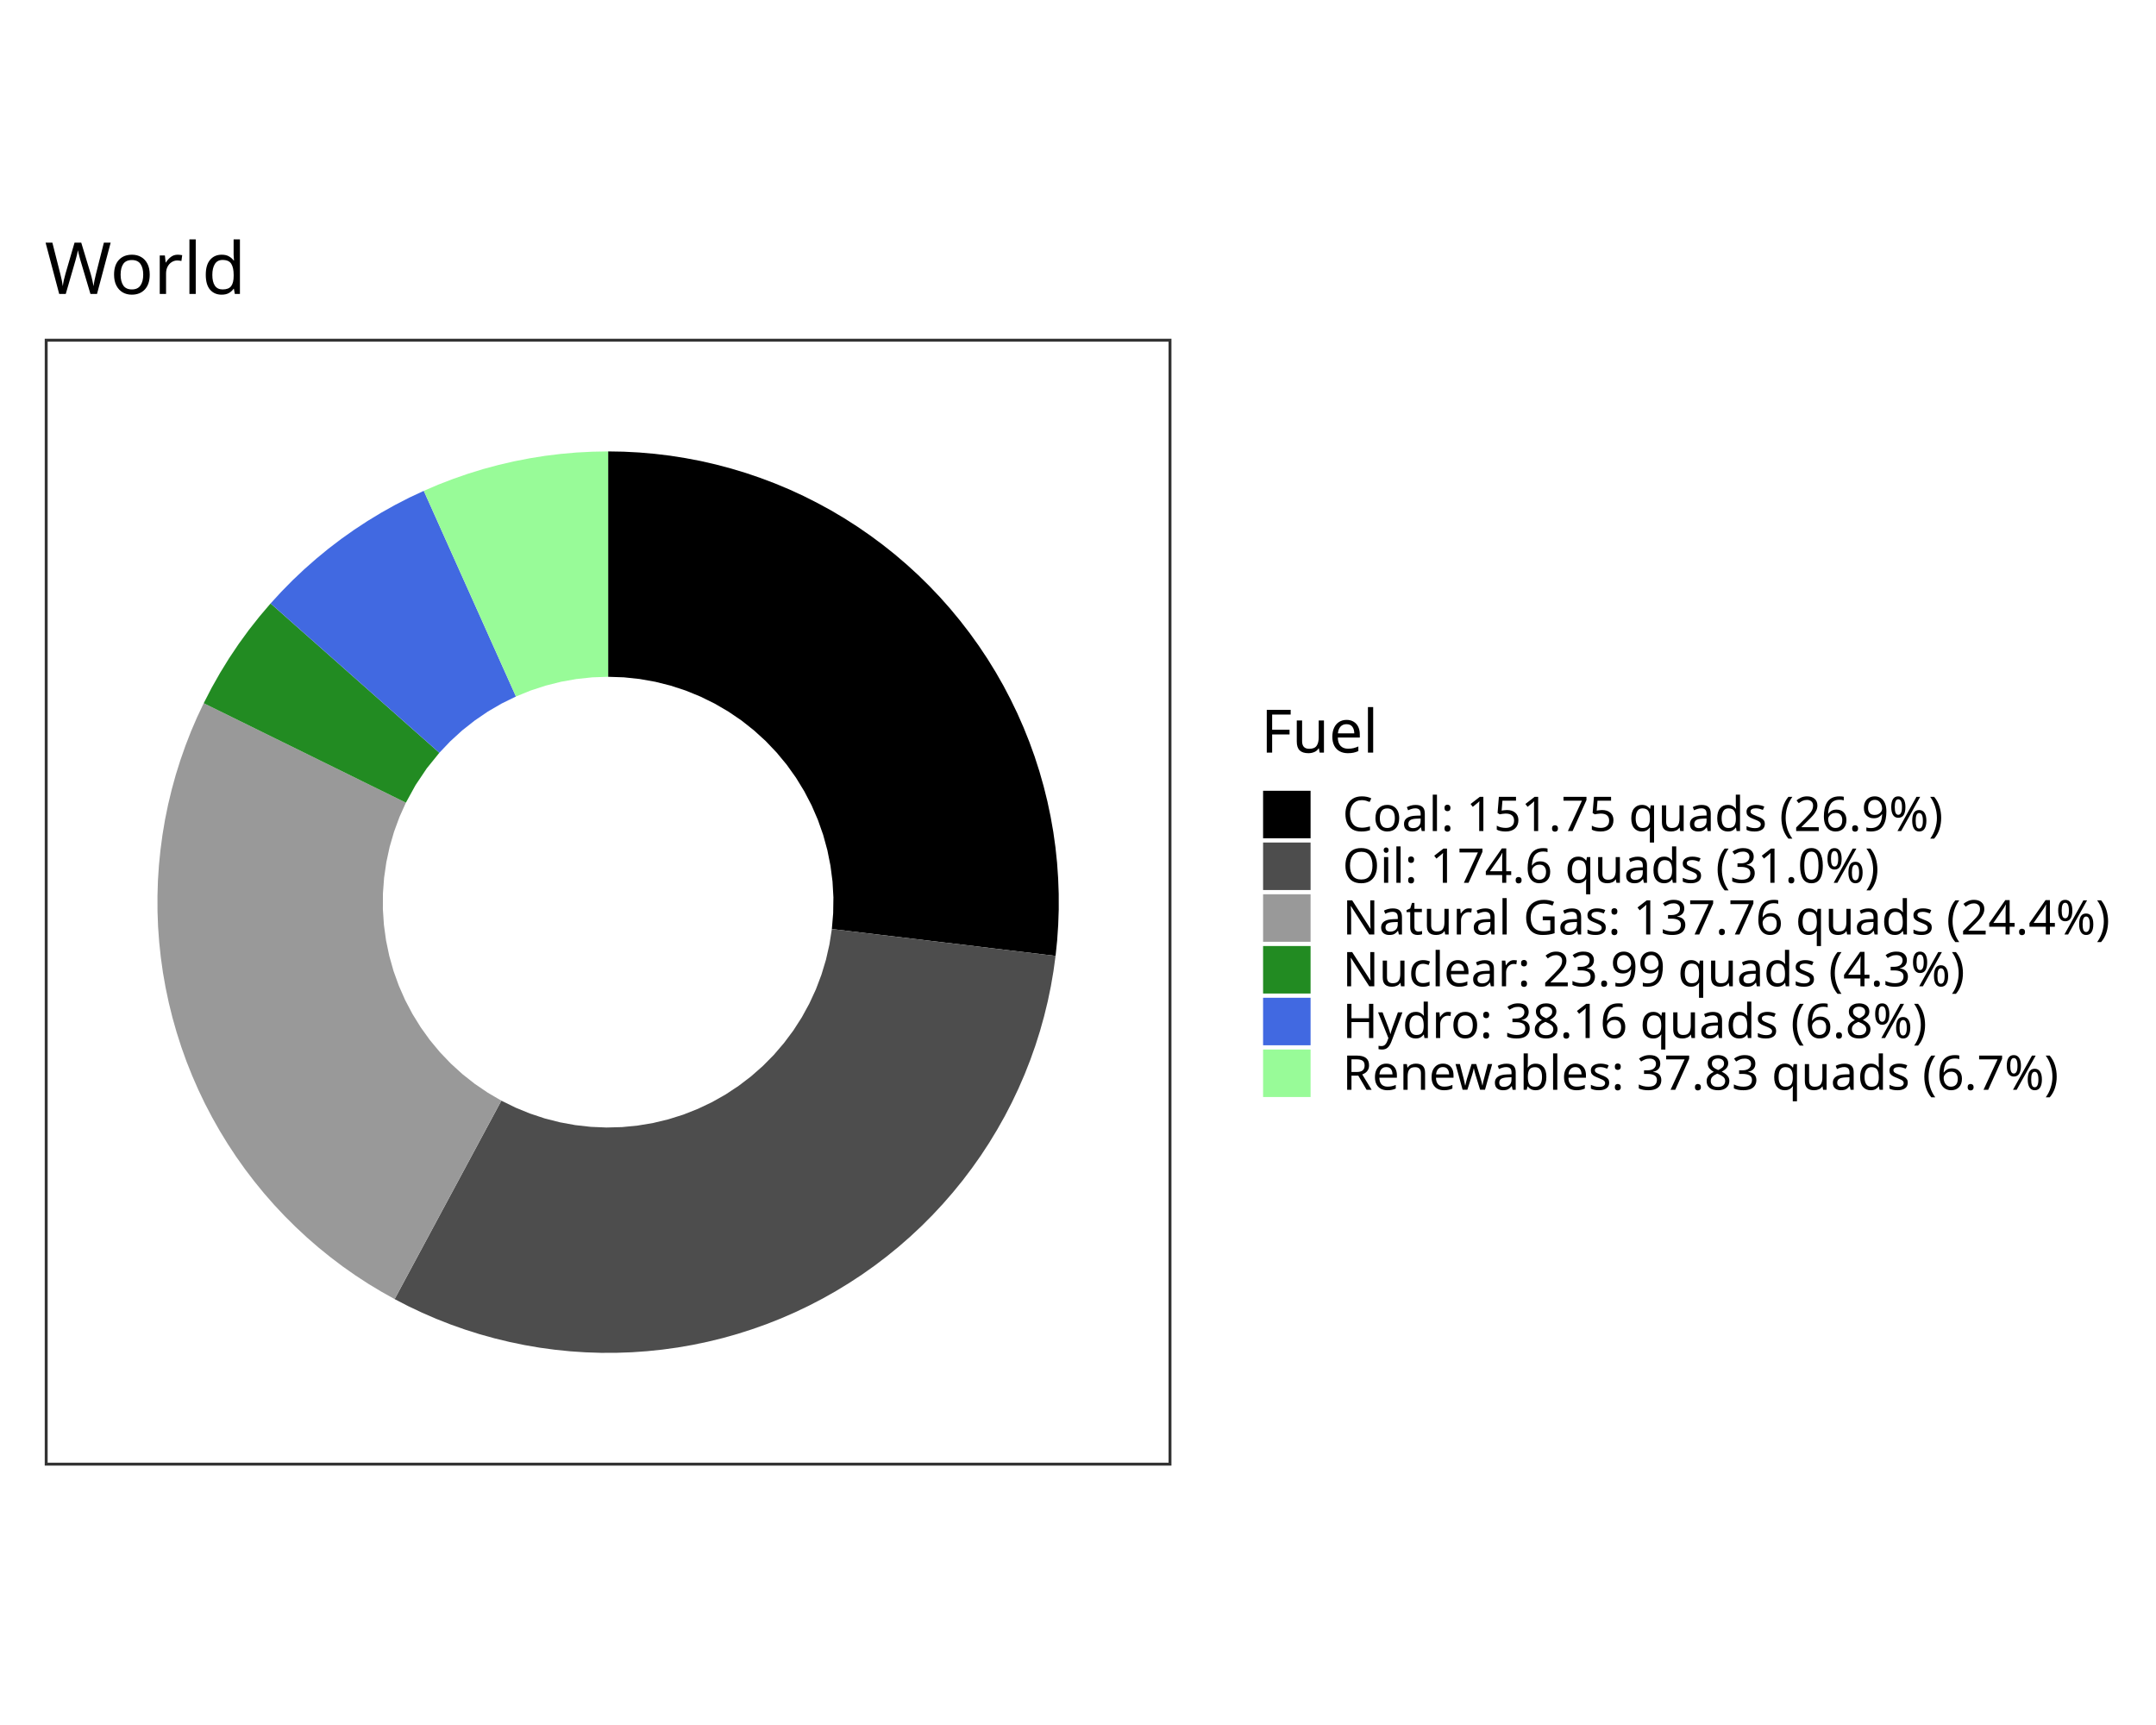
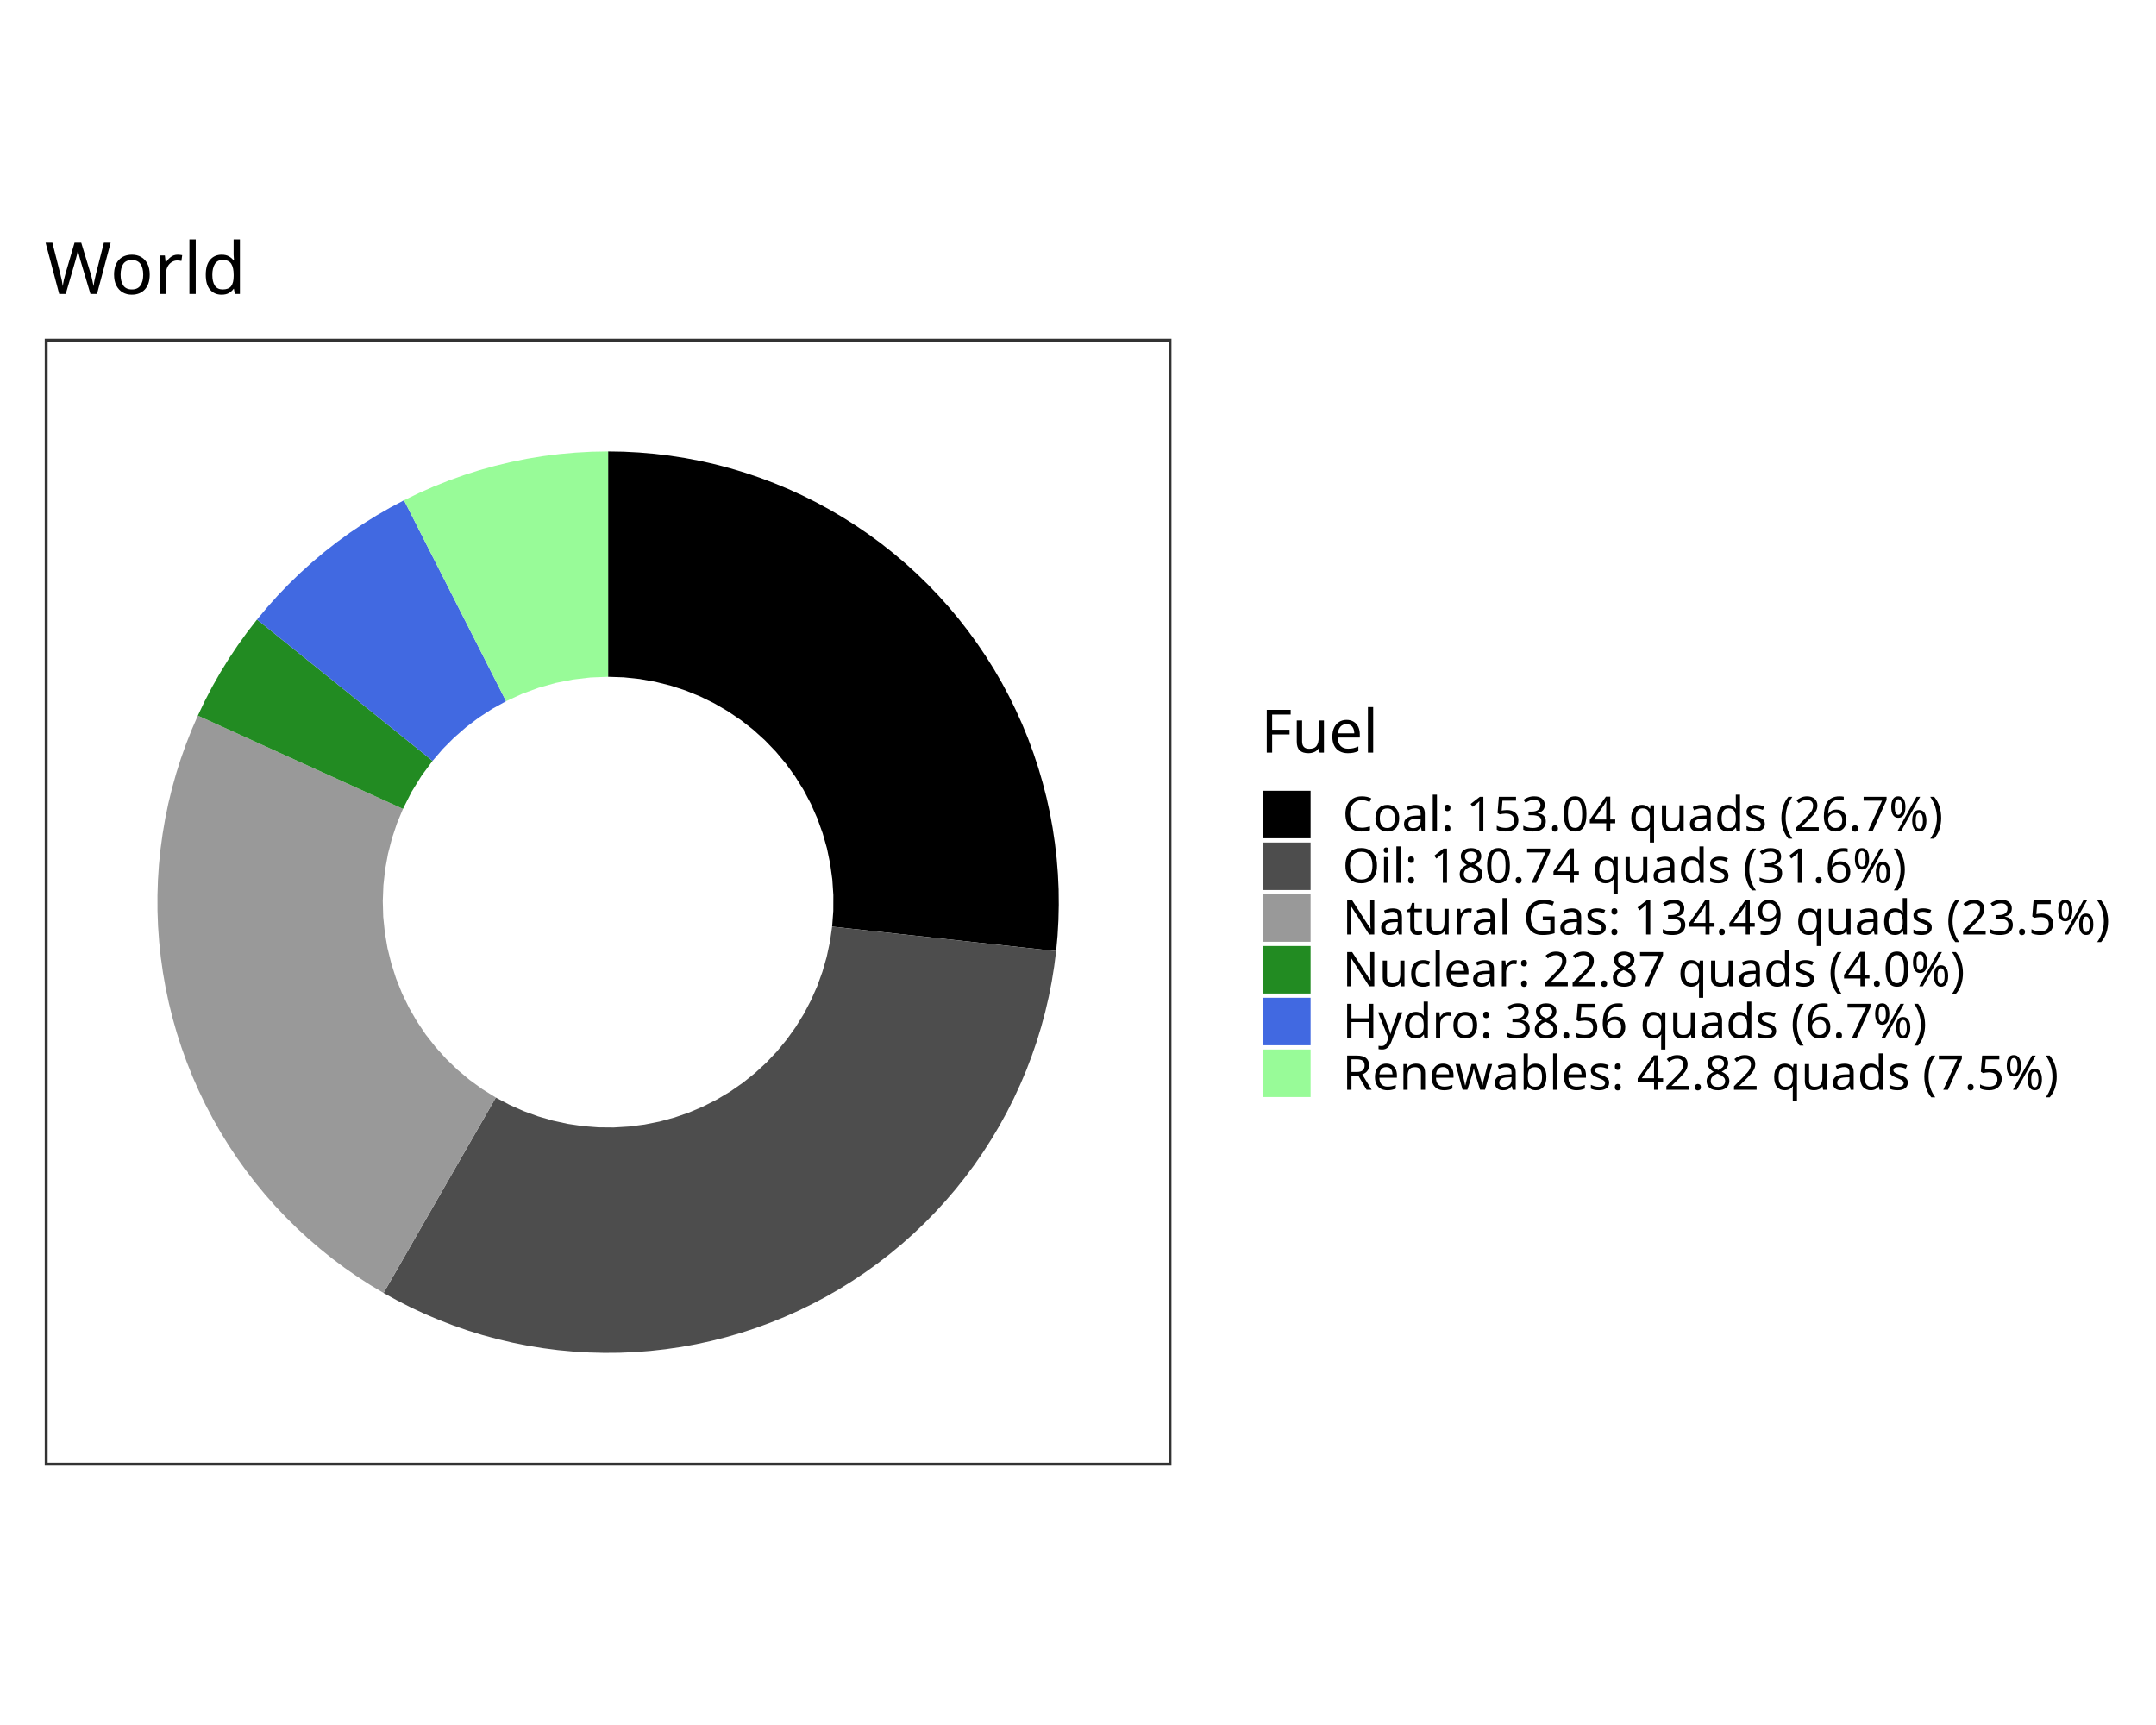
<svg xmlns="http://www.w3.org/2000/svg" class="svglite" data-engine-version="2.0" width="720.00pt" height="576.00pt" viewBox="0 0 720.00 576.00">
  <defs>
    <style type="text/css">
    .svglite line, .svglite polyline, .svglite polygon, .svglite path, .svglite rect, .svglite circle {
      fill: none;
      stroke: #000000;
      stroke-linecap: round;
      stroke-linejoin: round;
      stroke-miterlimit: 10.00;
    }
  </style>
  </defs>
  <rect width="100%" height="100%" style="stroke: none; fill: #FFFFFF;" />
  <defs>
    <clipPath id="cpMC4wMHw3MjAuMDB8MC4wMHw1NzYuMDA=">
      <rect x="0.00" y="0.00" width="720.00" height="576.00" />
    </clipPath>
  </defs>
  <g clip-path="url(#cpMC4wMHw3MjAuMDB8MC4wMHw1NzYuMDA=)">
</g>
  <defs>
    <clipPath id="cpMC4wMHw3MjAuMDB8NzEuNjh8NTA0LjMy">
      <rect x="0.00" y="71.68" width="720.00" height="432.64" />
    </clipPath>
  </defs>
  <g clip-path="url(#cpMC4wMHw3MjAuMDB8NzEuNjh8NTA0LjMy)">
    <rect x="-0" y="71.68" width="720.00" height="432.64" style="stroke-width: 1.94; stroke: #FFFFFF; fill: #FFFFFF;" />
  </g>
  <g clip-path="url(#cpMC4wMHw3MjAuMDB8MC4wMHw1NzYuMDA=)">
</g>
  <defs>
    <clipPath id="cpMTQuOTR8MzkxLjIxfDExMy4xMXw0ODkuMzc=">
      <rect x="14.94" y="113.11" width="376.27" height="376.27" />
    </clipPath>
  </defs>
  <g clip-path="url(#cpMTQuOTR8MzkxLjIxfDExMy4xMXw0ODkuMzc=)">
    <rect x="14.94" y="113.11" width="376.27" height="376.27" style="stroke-width: 1.94; stroke: none; fill: #FFFFFF;" />
-     <polygon points="277.80,310.21 283.13,310.85 288.47,311.49 293.81,312.13 299.14,312.77 304.48,313.41 309.82,314.05 315.15,314.69 320.49,315.33 325.83,315.97 331.17,316.62 336.50,317.26 341.84,317.90 347.18,318.54 352.51,319.18 353.04,314.01 353.39,308.83 353.57,303.65 353.56,298.45 353.37,293.27 353.01,288.09 352.47,282.92 351.75,277.78 350.85,272.67 349.78,267.59 348.53,262.55 347.11,257.56 345.52,252.62 343.75,247.73 341.82,242.91 339.73,238.16 337.47,233.49 335.06,228.89 332.48,224.38 329.76,219.97 326.88,215.65 323.85,211.43 320.68,207.32 317.37,203.31 313.93,199.43 310.35,195.67 306.65,192.03 302.82,188.53 298.87,185.15 294.81,181.92 290.64,178.83 286.37,175.88 281.99,173.08 277.53,170.43 272.97,167.95 268.33,165.61 263.62,163.44 258.83,161.44 253.97,159.60 249.06,157.93 244.09,156.43 239.07,155.10 234.01,153.94 228.91,152.97 223.78,152.16 218.63,151.54 213.45,151.09 208.27,150.82 203.08,150.73 203.08,156.11 203.08,161.48 203.08,166.86 203.08,172.23 203.08,177.61 203.08,182.98 203.08,188.36 203.08,193.73 203.08,199.11 203.08,204.49 203.08,209.86 203.08,215.24 203.08,220.61 203.08,225.99 208.37,226.17 213.64,226.73 218.86,227.66 224.00,228.95 229.03,230.60 233.94,232.61 238.69,234.95 243.27,237.62 247.65,240.60 251.80,243.89 255.72,247.46 259.37,251.30 262.75,255.38 265.83,259.70 268.59,264.22 271.04,268.92 273.14,273.78 274.90,278.78 276.30,283.89 277.34,289.08 278.02,294.34 278.32,299.63 278.24,304.93 277.80,310.21 " style="stroke-width: 1.07; stroke: none; fill: #000000;" />
-     <polygon points="167.43,367.52 164.89,372.25 162.34,376.98 159.79,381.72 157.25,386.45 154.70,391.19 152.16,395.92 149.61,400.65 147.06,405.39 144.52,410.12 141.97,414.86 139.42,419.59 136.88,424.32 134.33,429.06 131.79,433.79 136.35,436.15 140.99,438.34 145.70,440.38 150.48,442.26 155.32,443.97 160.22,445.52 165.17,446.89 170.16,448.10 175.19,449.14 180.25,450.01 185.34,450.70 190.45,451.22 195.57,451.56 200.70,451.73 205.84,451.72 210.97,451.54 216.09,451.18 221.20,450.65 226.28,449.95 231.34,449.07 236.37,448.02 241.36,446.80 246.30,445.41 251.19,443.85 256.03,442.13 260.81,440.24 265.51,438.19 270.15,435.98 274.71,433.61 279.18,431.09 283.56,428.42 287.86,425.60 292.05,422.64 296.14,419.53 300.12,416.29 303.99,412.91 307.74,409.40 311.37,405.77 314.87,402.01 318.24,398.14 321.48,394.16 324.58,390.06 327.54,385.87 330.36,381.57 333.02,377.18 335.54,372.71 337.90,368.15 340.10,363.51 342.15,358.80 344.03,354.02 345.75,349.18 347.30,344.29 348.68,339.34 349.90,334.35 350.94,329.33 351.81,324.26 352.51,319.18 347.18,318.54 341.84,317.90 336.50,317.26 331.17,316.62 325.83,315.97 320.49,315.33 315.15,314.69 309.82,314.05 304.48,313.41 299.14,312.77 293.81,312.13 288.47,311.49 283.13,310.85 277.80,310.21 276.99,315.37 275.83,320.47 274.32,325.47 272.47,330.36 270.28,335.10 267.77,339.69 264.95,344.08 261.82,348.27 258.42,352.24 254.75,355.95 250.82,359.41 246.67,362.58 242.31,365.46 237.76,368.03 233.04,370.27 228.18,372.19 223.19,373.76 218.11,374.98 212.96,375.84 207.76,376.35 202.53,376.49 197.31,376.27 192.12,375.69 186.98,374.75 181.91,373.46 176.95,371.81 172.12,369.83 167.43,367.52 " style="stroke-width: 1.07; stroke: none; fill: #4D4D4D;" />
-     <polygon points="135.55,268.02 130.73,265.65 125.91,263.28 121.08,260.91 116.26,258.53 111.44,256.16 106.61,253.79 101.79,251.41 96.97,249.04 92.14,246.67 87.32,244.30 82.50,241.92 77.67,239.55 72.85,237.18 68.03,234.81 65.84,239.45 63.81,244.16 61.95,248.95 60.25,253.79 58.71,258.68 57.35,263.63 56.15,268.62 55.12,273.65 54.27,278.71 53.59,283.80 53.08,288.90 52.74,294.02 52.59,299.15 52.60,304.29 52.79,309.41 53.16,314.53 53.70,319.64 54.41,324.72 55.30,329.77 56.36,334.80 57.59,339.78 58.99,344.72 60.55,349.60 62.28,354.43 64.18,359.20 66.24,363.91 68.45,368.53 70.83,373.08 73.35,377.55 76.03,381.93 78.85,386.21 81.82,390.40 84.93,394.48 88.18,398.46 91.56,402.32 95.07,406.06 98.71,409.68 102.47,413.18 106.34,416.54 110.33,419.77 114.42,422.87 118.62,425.82 122.92,428.63 127.31,431.28 131.79,433.79 134.33,429.06 136.88,424.32 139.42,419.59 141.97,414.86 144.52,410.12 147.06,405.39 149.61,400.65 152.16,395.92 154.70,391.19 157.25,386.45 159.79,381.72 162.34,376.98 164.89,372.25 167.43,367.52 162.90,364.87 158.56,361.92 154.44,358.67 150.56,355.14 146.93,351.35 143.57,347.31 140.51,343.05 137.75,338.59 135.30,333.94 133.19,329.14 131.41,324.20 129.99,319.15 128.92,314.02 128.21,308.82 127.86,303.58 127.88,298.33 128.27,293.10 129.02,287.90 130.13,282.77 131.59,277.74 133.40,272.81 135.55,268.02 " style="stroke-width: 1.07; stroke: none; fill: #999999;" />
-     <polygon points="146.72,251.37 142.70,247.81 138.67,244.25 134.64,240.68 130.62,237.12 126.59,233.56 122.57,230.00 118.54,226.44 114.52,222.87 110.49,219.31 106.47,215.75 102.44,212.19 98.41,208.63 94.39,205.06 90.36,201.50 86.64,205.88 83.08,210.39 79.70,215.04 76.50,219.81 73.49,224.70 70.66,229.70 68.03,234.81 72.85,237.18 77.67,239.55 82.50,241.92 87.32,244.30 92.14,246.67 96.97,249.04 101.79,251.41 106.61,253.79 111.44,256.16 116.26,258.53 121.08,260.91 125.91,263.28 130.73,265.65 135.55,268.02 138.78,262.15 142.51,256.58 146.72,251.37 " style="stroke-width: 1.07; stroke: none; fill: #228B22;" />
-     <polygon points="172.30,232.57 170.10,227.66 167.90,222.76 165.70,217.85 163.50,212.95 161.31,208.04 159.11,203.14 156.91,198.23 154.71,193.33 152.51,188.42 150.31,183.52 148.11,178.61 145.92,173.71 143.72,168.80 141.52,163.90 136.69,166.16 131.95,168.60 127.30,171.20 122.74,173.97 118.29,176.89 113.94,179.97 109.70,183.20 105.58,186.59 101.58,190.11 97.71,193.77 93.97,197.57 90.36,201.50 94.39,205.06 98.41,208.63 102.44,212.19 106.47,215.75 110.49,219.31 114.52,222.87 118.54,226.44 122.57,230.00 126.59,233.56 130.62,237.12 134.64,240.68 138.67,244.25 142.70,247.81 146.72,251.37 150.39,247.51 154.33,243.91 158.51,240.61 162.91,237.60 167.52,234.92 172.30,232.57 " style="stroke-width: 1.07; stroke: none; fill: #4169E1;" />
-     <polygon points="203.08,225.99 203.08,220.61 203.08,215.24 203.08,209.86 203.08,204.49 203.08,199.11 203.08,193.73 203.08,188.36 203.08,182.98 203.08,177.61 203.08,172.23 203.08,166.86 203.08,161.48 203.08,156.11 203.08,150.73 197.79,150.83 192.52,151.10 187.25,151.57 182.01,152.21 176.79,153.05 171.60,154.06 166.46,155.26 161.35,156.63 156.30,158.19 151.31,159.92 146.38,161.82 141.52,163.90 143.72,168.80 145.92,173.71 148.11,178.61 150.31,183.52 152.51,188.42 154.71,193.33 156.91,198.23 159.11,203.14 161.31,208.04 163.50,212.95 165.70,217.85 167.90,222.76 170.10,227.66 172.30,232.57 177.19,230.58 182.22,228.94 187.34,227.65 192.54,226.73 197.80,226.17 203.08,225.99 " style="stroke-width: 1.07; stroke: none; fill: #98FB98;" />
+     <polygon points="277.89,309.41 283.23,310.00 288.57,310.58 293.92,311.16 299.26,311.75 304.60,312.33 309.95,312.91 315.29,313.50 320.64,314.08 325.98,314.67 331.32,315.25 336.67,315.83 342.01,316.42 347.35,317.00 352.70,317.58 353.17,312.45 353.46,307.30 353.58,302.14 353.53,296.98 353.29,291.83 352.88,286.69 352.29,281.56 351.53,276.46 350.60,271.38 349.49,266.35 348.20,261.35 346.75,256.40 345.13,251.50 343.34,246.66 341.39,241.89 339.27,237.18 337.00,232.55 334.57,228.00 331.98,223.54 329.24,219.17 326.35,214.89 323.32,210.72 320.15,206.65 316.84,202.69 313.39,198.85 309.82,195.13 306.12,191.54 302.30,188.07 298.36,184.74 294.32,181.54 290.16,178.48 285.90,175.57 281.55,172.81 277.10,170.19 272.56,167.73 267.95,165.43 263.26,163.29 258.49,161.31 253.66,159.49 248.78,157.84 243.84,156.36 238.85,155.04 233.81,153.90 228.75,152.94 223.65,152.15 218.53,151.53 213.39,151.09 208.24,150.82 203.08,150.73 203.08,156.11 203.08,161.48 203.08,166.86 203.08,172.23 203.08,177.61 203.08,182.98 203.08,188.36 203.08,193.73 203.08,199.11 203.08,204.49 203.08,209.86 203.08,215.24 203.08,220.61 203.08,225.99 208.34,226.17 213.58,226.72 218.76,227.64 223.87,228.92 228.88,230.55 233.76,232.52 238.49,234.84 243.04,237.48 247.40,240.43 251.55,243.67 255.46,247.21 259.11,251.00 262.48,255.04 265.57,259.31 268.35,263.78 270.81,268.44 272.93,273.25 274.72,278.21 276.16,283.27 277.23,288.43 277.95,293.64 278.30,298.90 278.28,304.16 277.89,309.41 " style="stroke-width: 1.07; stroke: none; stroke-linecap: butt; stroke-linejoin: miter; fill: #000000;" />
+     <polygon points="165.58,366.49 162.91,371.15 160.23,375.81 157.55,380.47 154.87,385.13 152.19,389.79 149.52,394.45 146.84,399.11 144.16,403.77 141.48,408.43 138.80,413.09 136.13,417.76 133.45,422.42 130.77,427.08 128.09,431.74 132.60,434.22 137.18,436.56 141.85,438.73 146.59,440.74 151.39,442.59 156.25,444.28 161.17,445.80 166.14,447.14 171.15,448.32 176.20,449.33 181.28,450.16 186.38,450.82 191.51,451.30 196.64,451.61 201.79,451.74 206.94,451.70 212.08,451.48 217.21,451.08 222.32,450.51 227.42,449.77 232.48,448.85 237.51,447.76 242.50,446.49 247.44,445.06 252.34,443.46 257.17,441.69 261.94,439.76 266.64,437.67 271.27,435.41 275.82,433.00 280.28,430.44 284.65,427.72 288.93,424.86 293.11,421.85 297.18,418.70 301.14,415.42 304.99,412.00 308.71,408.45 312.32,404.77 315.79,400.98 319.14,397.07 322.35,393.04 325.42,388.91 328.34,384.68 331.12,380.34 333.75,375.92 336.23,371.41 338.55,366.81 340.71,362.14 342.72,357.40 344.55,352.59 346.23,347.73 347.73,342.81 349.07,337.83 350.24,332.82 351.23,327.77 352.05,322.69 352.70,317.58 347.35,317.00 342.01,316.42 336.67,315.83 331.32,315.25 325.98,314.67 320.64,314.08 315.29,313.50 309.95,312.91 304.60,312.33 299.26,311.75 293.92,311.16 288.57,310.58 283.23,310.00 277.89,309.41 277.15,314.51 276.07,319.54 274.65,324.48 272.90,329.32 270.81,334.03 268.42,338.58 265.71,342.96 262.71,347.14 259.44,351.11 255.90,354.84 252.11,358.33 248.09,361.55 243.87,364.48 239.45,367.12 234.86,369.45 230.12,371.47 225.26,373.15 220.29,374.50 215.25,375.50 210.14,376.16 205.01,376.47 199.86,376.43 194.73,376.03 189.64,375.28 184.61,374.19 179.67,372.76 174.83,370.99 170.13,368.90 165.58,366.49 " style="stroke-width: 1.07; stroke: none; stroke-linecap: butt; stroke-linejoin: miter; fill: #4D4D4D;" />
+     <polygon points="134.57,270.10 129.68,267.87 124.79,265.65 119.89,263.42 115.00,261.20 110.11,258.97 105.21,256.75 100.32,254.52 95.43,252.30 90.53,250.07 85.64,247.85 80.75,245.62 75.85,243.40 70.96,241.18 66.07,238.95 64.01,243.69 62.12,248.50 60.39,253.36 58.83,258.29 57.44,263.26 56.22,268.28 55.18,273.34 54.31,278.44 53.61,283.55 53.09,288.69 52.75,293.85 52.59,299.01 52.60,304.18 52.79,309.34 53.16,314.49 53.70,319.63 54.42,324.75 55.31,329.83 56.38,334.89 57.62,339.90 59.03,344.87 60.62,349.79 62.37,354.65 64.28,359.45 66.36,364.17 68.60,368.83 71.00,373.40 73.55,377.89 76.26,382.29 79.12,386.60 82.12,390.80 85.26,394.90 88.55,398.89 91.97,402.76 95.52,406.51 99.19,410.14 102.99,413.64 106.91,417.01 110.94,420.25 115.07,423.34 119.32,426.29 123.66,429.09 128.09,431.74 130.77,427.08 133.45,422.42 136.13,417.76 138.80,413.09 141.48,408.43 144.16,403.77 146.84,399.11 149.52,394.45 152.19,389.79 154.87,385.13 157.55,380.47 160.23,375.81 162.91,371.15 165.58,366.49 161.10,363.69 156.81,360.59 152.76,357.20 148.95,353.52 145.42,349.59 142.16,345.43 139.21,341.04 136.57,336.46 134.26,331.70 132.29,326.79 130.68,321.76 129.41,316.62 128.52,311.41 127.98,306.15 127.83,300.86 128.04,295.58 128.62,290.32 129.57,285.12 130.88,280.00 132.55,274.98 134.57,270.10 " style="stroke-width: 1.07; stroke: none; stroke-linecap: butt; stroke-linejoin: miter; fill: #999999;" />
+     <polygon points="144.45,254.06 140.27,250.69 136.08,247.32 131.89,243.95 127.70,240.58 123.52,237.20 119.33,233.83 115.14,230.46 110.95,227.09 106.77,223.72 102.58,220.35 98.39,216.98 94.20,213.61 90.02,210.24 85.83,206.87 82.52,211.14 79.37,215.52 76.38,220.01 73.55,224.60 70.88,229.29 68.39,234.08 66.07,238.95 70.96,241.18 75.85,243.40 80.75,245.62 85.64,247.85 90.53,250.07 95.43,252.30 100.32,254.52 105.21,256.75 110.11,258.97 115.00,261.20 119.89,263.42 124.79,265.65 129.68,267.87 134.57,270.10 137.41,264.48 140.72,259.12 144.45,254.06 " style="stroke-width: 1.07; stroke: none; stroke-linecap: butt; stroke-linejoin: miter; fill: #228B22;" />
+     <polygon points="169.00,234.15 166.57,229.35 164.13,224.56 161.70,219.77 159.26,214.97 156.83,210.18 154.39,205.39 151.96,200.60 149.53,195.80 147.09,191.01 144.66,186.22 142.22,181.43 139.79,176.63 137.36,171.84 134.92,167.05 130.23,169.54 125.63,172.19 121.13,175.00 116.73,177.96 112.44,181.08 108.26,184.35 104.20,187.77 100.26,191.33 96.45,195.02 92.77,198.84 89.23,202.80 85.83,206.87 90.02,210.24 94.20,213.61 98.39,216.98 102.58,220.35 106.77,223.72 110.95,227.09 115.14,230.46 119.33,233.83 123.52,237.20 127.70,240.58 131.89,243.95 136.08,247.32 140.27,250.69 144.45,254.06 147.92,250.04 151.67,246.28 155.67,242.80 159.91,239.60 164.36,236.71 169.00,234.15 " style="stroke-width: 1.07; stroke: none; stroke-linecap: butt; stroke-linejoin: miter; fill: #4169E1;" />
+     <polygon points="203.08,225.99 203.08,220.61 203.08,215.24 203.08,209.86 203.08,204.49 203.08,199.11 203.08,193.73 203.08,188.36 203.08,182.98 203.08,177.61 203.08,172.23 203.08,166.86 203.08,161.48 203.08,156.11 203.08,150.73 197.64,150.83 192.21,151.13 186.79,151.62 181.39,152.30 176.02,153.18 170.69,154.26 165.40,155.53 160.15,156.98 154.97,158.63 149.85,160.46 144.79,162.48 139.82,164.67 134.92,167.05 137.36,171.84 139.79,176.63 142.22,181.43 144.66,186.22 147.09,191.01 149.53,195.80 151.96,200.60 154.39,205.39 156.83,210.18 159.26,214.97 161.70,219.77 164.13,224.56 166.57,229.35 169.00,234.15 174.35,231.68 179.88,229.65 185.56,228.05 191.34,226.91 197.19,226.22 203.08,225.99 " style="stroke-width: 1.07; stroke: none; stroke-linecap: butt; stroke-linejoin: miter; fill: #98FB98;" />
    <rect x="14.94" y="113.11" width="376.27" height="376.27" style="stroke-width: 1.94; stroke: #333333;" />
  </g>
  <g clip-path="url(#cpMC4wMHw3MjAuMDB8MC4wMHw1NzYuMDA=)">
    <rect x="411.14" y="225.50" width="298.90" height="151.48" style="stroke-width: 1.94; stroke: none; fill: #FFFFFF;" />
    <text x="421.10" y="251.30" style="font-size: 20.00px; font-family: sans;" textLength="38.90px" lengthAdjust="spacingAndGlyphs">Fuel</text>
    <rect x="421.10" y="263.34" width="17.28" height="17.28" style="stroke-width: 1.94; stroke: none; fill: #FFFFFF;" />
-     <rect x="421.81" y="264.05" width="15.86" height="15.86" style="stroke-width: 1.07; stroke: none; stroke-linecap: square; stroke-linejoin: miter; fill: #000000;" />
+     <rect x="421.81" y="264.05" width="15.86" height="15.86" style="stroke-width: 1.07; stroke: none; stroke-linecap: butt; stroke-linejoin: miter; fill: #000000;" />
    <rect x="421.10" y="280.62" width="17.28" height="17.28" style="stroke-width: 1.94; stroke: none; fill: #FFFFFF;" />
-     <rect x="421.81" y="281.33" width="15.86" height="15.86" style="stroke-width: 1.07; stroke: none; stroke-linecap: square; stroke-linejoin: miter; fill: #4D4D4D;" />
+     <rect x="421.81" y="281.33" width="15.86" height="15.86" style="stroke-width: 1.07; stroke: none; stroke-linecap: butt; stroke-linejoin: miter; fill: #4D4D4D;" />
    <rect x="421.10" y="297.90" width="17.28" height="17.28" style="stroke-width: 1.94; stroke: none; fill: #FFFFFF;" />
-     <rect x="421.81" y="298.61" width="15.86" height="15.86" style="stroke-width: 1.07; stroke: none; stroke-linecap: square; stroke-linejoin: miter; fill: #999999;" />
+     <rect x="421.81" y="298.61" width="15.86" height="15.86" style="stroke-width: 1.07; stroke: none; stroke-linecap: butt; stroke-linejoin: miter; fill: #999999;" />
    <rect x="421.10" y="315.18" width="17.28" height="17.28" style="stroke-width: 1.94; stroke: none; fill: #FFFFFF;" />
-     <rect x="421.81" y="315.89" width="15.86" height="15.86" style="stroke-width: 1.07; stroke: none; stroke-linecap: square; stroke-linejoin: miter; fill: #228B22;" />
+     <rect x="421.81" y="315.89" width="15.86" height="15.86" style="stroke-width: 1.07; stroke: none; stroke-linecap: butt; stroke-linejoin: miter; fill: #228B22;" />
    <rect x="421.10" y="332.46" width="17.28" height="17.28" style="stroke-width: 1.94; stroke: none; fill: #FFFFFF;" />
-     <rect x="421.81" y="333.17" width="15.86" height="15.86" style="stroke-width: 1.07; stroke: none; stroke-linecap: square; stroke-linejoin: miter; fill: #4169E1;" />
+     <rect x="421.81" y="333.17" width="15.86" height="15.86" style="stroke-width: 1.07; stroke: none; stroke-linecap: butt; stroke-linejoin: miter; fill: #4169E1;" />
    <rect x="421.10" y="349.74" width="17.28" height="17.28" style="stroke-width: 1.94; stroke: none; fill: #FFFFFF;" />
-     <rect x="421.81" y="350.45" width="15.86" height="15.86" style="stroke-width: 1.07; stroke: none; stroke-linecap: square; stroke-linejoin: miter; fill: #98FB98;" />
-     <text x="448.34" y="277.49" style="font-size: 16.00px; font-family: sans;" textLength="199.26px" lengthAdjust="spacingAndGlyphs">Coal: 151.75 quads (26.9%)</text>
-     <text x="448.34" y="294.77" style="font-size: 16.00px; font-family: sans;" textLength="177.00px" lengthAdjust="spacingAndGlyphs">Oil: 174.6 quads (31.0%)</text>
-     <text x="448.34" y="312.05" style="font-size: 16.00px; font-family: sans;" textLength="251.73px" lengthAdjust="spacingAndGlyphs">Natural Gas: 137.76 quads (24.4%)</text>
-     <text x="448.34" y="329.33" style="font-size: 16.00px; font-family: sans;" textLength="203.69px" lengthAdjust="spacingAndGlyphs">Nuclear: 23.99 quads (4.3%)</text>
-     <text x="448.34" y="346.61" style="font-size: 16.00px; font-family: sans;" textLength="191.24px" lengthAdjust="spacingAndGlyphs">Hydro: 38.16 quads (6.8%)</text>
-     <text x="448.34" y="363.89" style="font-size: 16.00px; font-family: sans;" textLength="236.62px" lengthAdjust="spacingAndGlyphs">Renewables: 37.83 quads (6.7%)</text>
+     <rect x="421.81" y="350.45" width="15.86" height="15.86" style="stroke-width: 1.07; stroke: none; stroke-linecap: butt; stroke-linejoin: miter; fill: #98FB98;" />
+     <text x="448.34" y="277.49" style="font-size: 16.00px; font-family: sans;" textLength="199.26px" lengthAdjust="spacingAndGlyphs">Coal: 153.04 quads (26.7%)</text>
+     <text x="448.34" y="294.77" style="font-size: 16.00px; font-family: sans;" textLength="185.90px" lengthAdjust="spacingAndGlyphs">Oil: 180.74 quads (31.6%)</text>
+     <text x="448.34" y="312.05" style="font-size: 16.00px; font-family: sans;" textLength="251.73px" lengthAdjust="spacingAndGlyphs">Natural Gas: 134.49 quads (23.5%)</text>
+     <text x="448.34" y="329.33" style="font-size: 16.00px; font-family: sans;" textLength="203.69px" lengthAdjust="spacingAndGlyphs">Nuclear: 22.87 quads (4.0%)</text>
+     <text x="448.34" y="346.61" style="font-size: 16.00px; font-family: sans;" textLength="191.24px" lengthAdjust="spacingAndGlyphs">Hydro: 38.56 quads (6.7%)</text>
+     <text x="448.34" y="363.89" style="font-size: 16.00px; font-family: sans;" textLength="236.62px" lengthAdjust="spacingAndGlyphs">Renewables: 42.82 quads (7.5%)</text>
    <text x="14.94" y="98.16" style="font-size: 24.00px; font-family: sans;" textLength="62.67px" lengthAdjust="spacingAndGlyphs">World</text>
  </g>
</svg>
